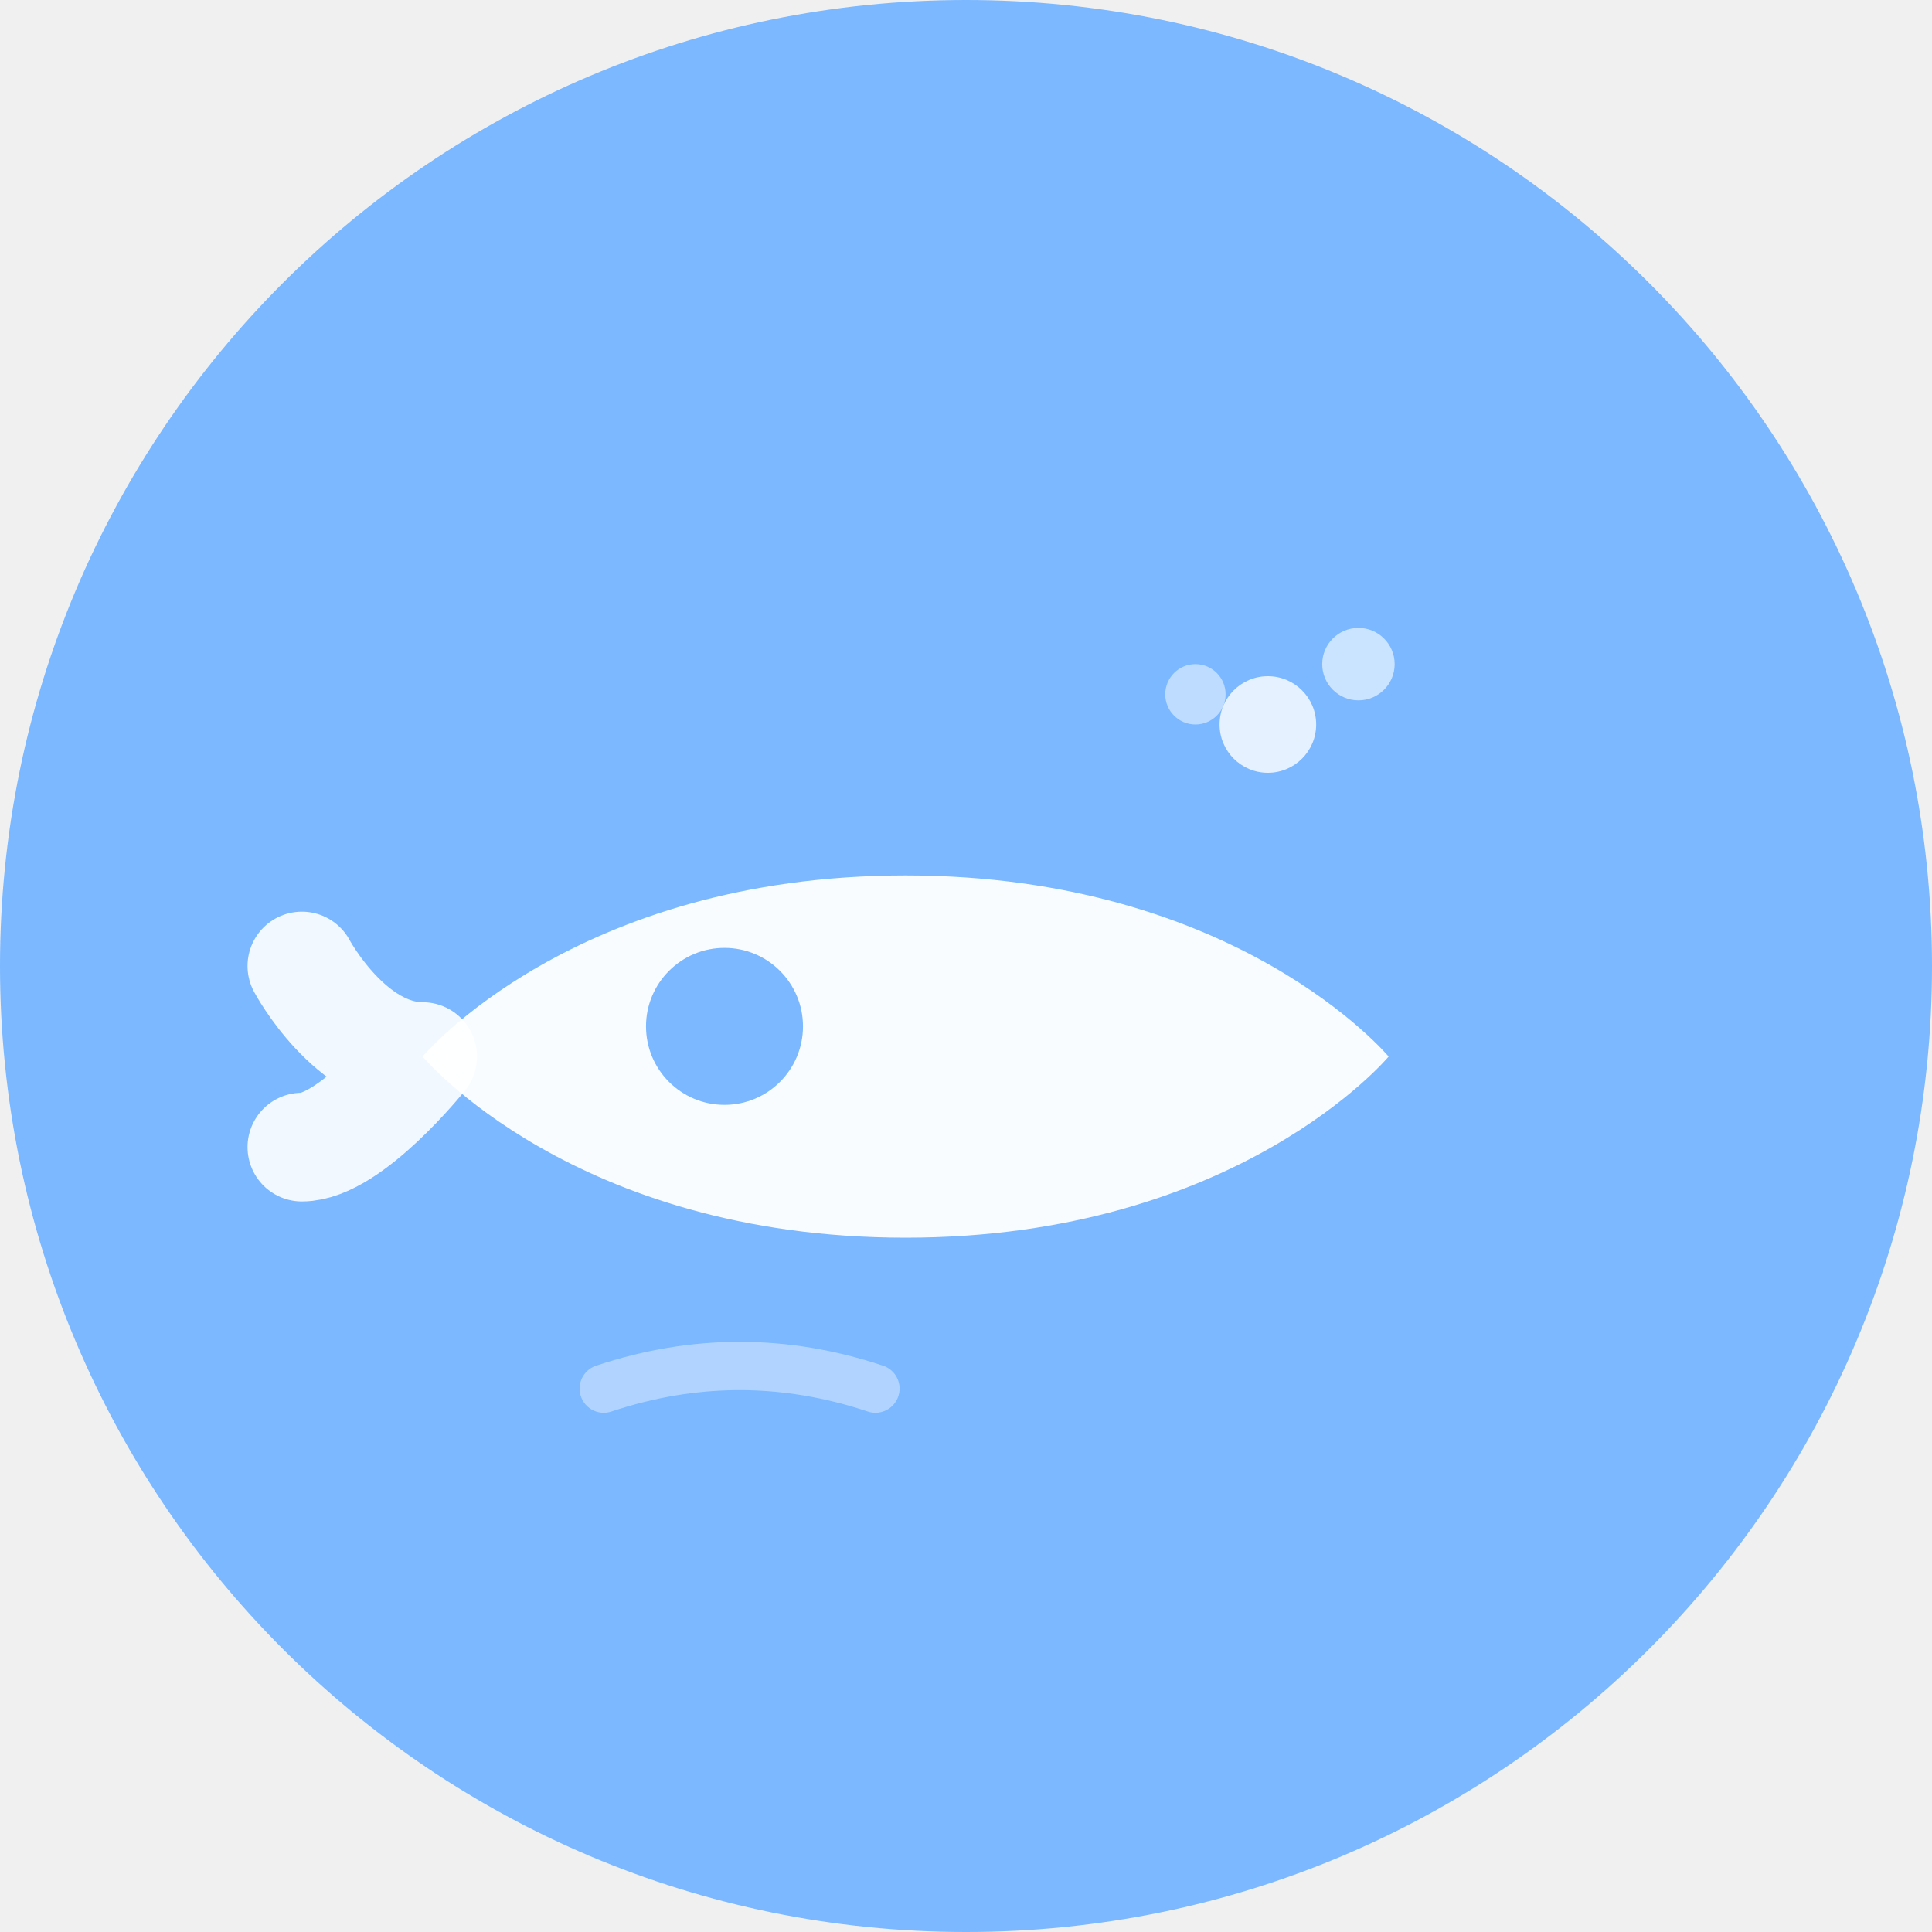
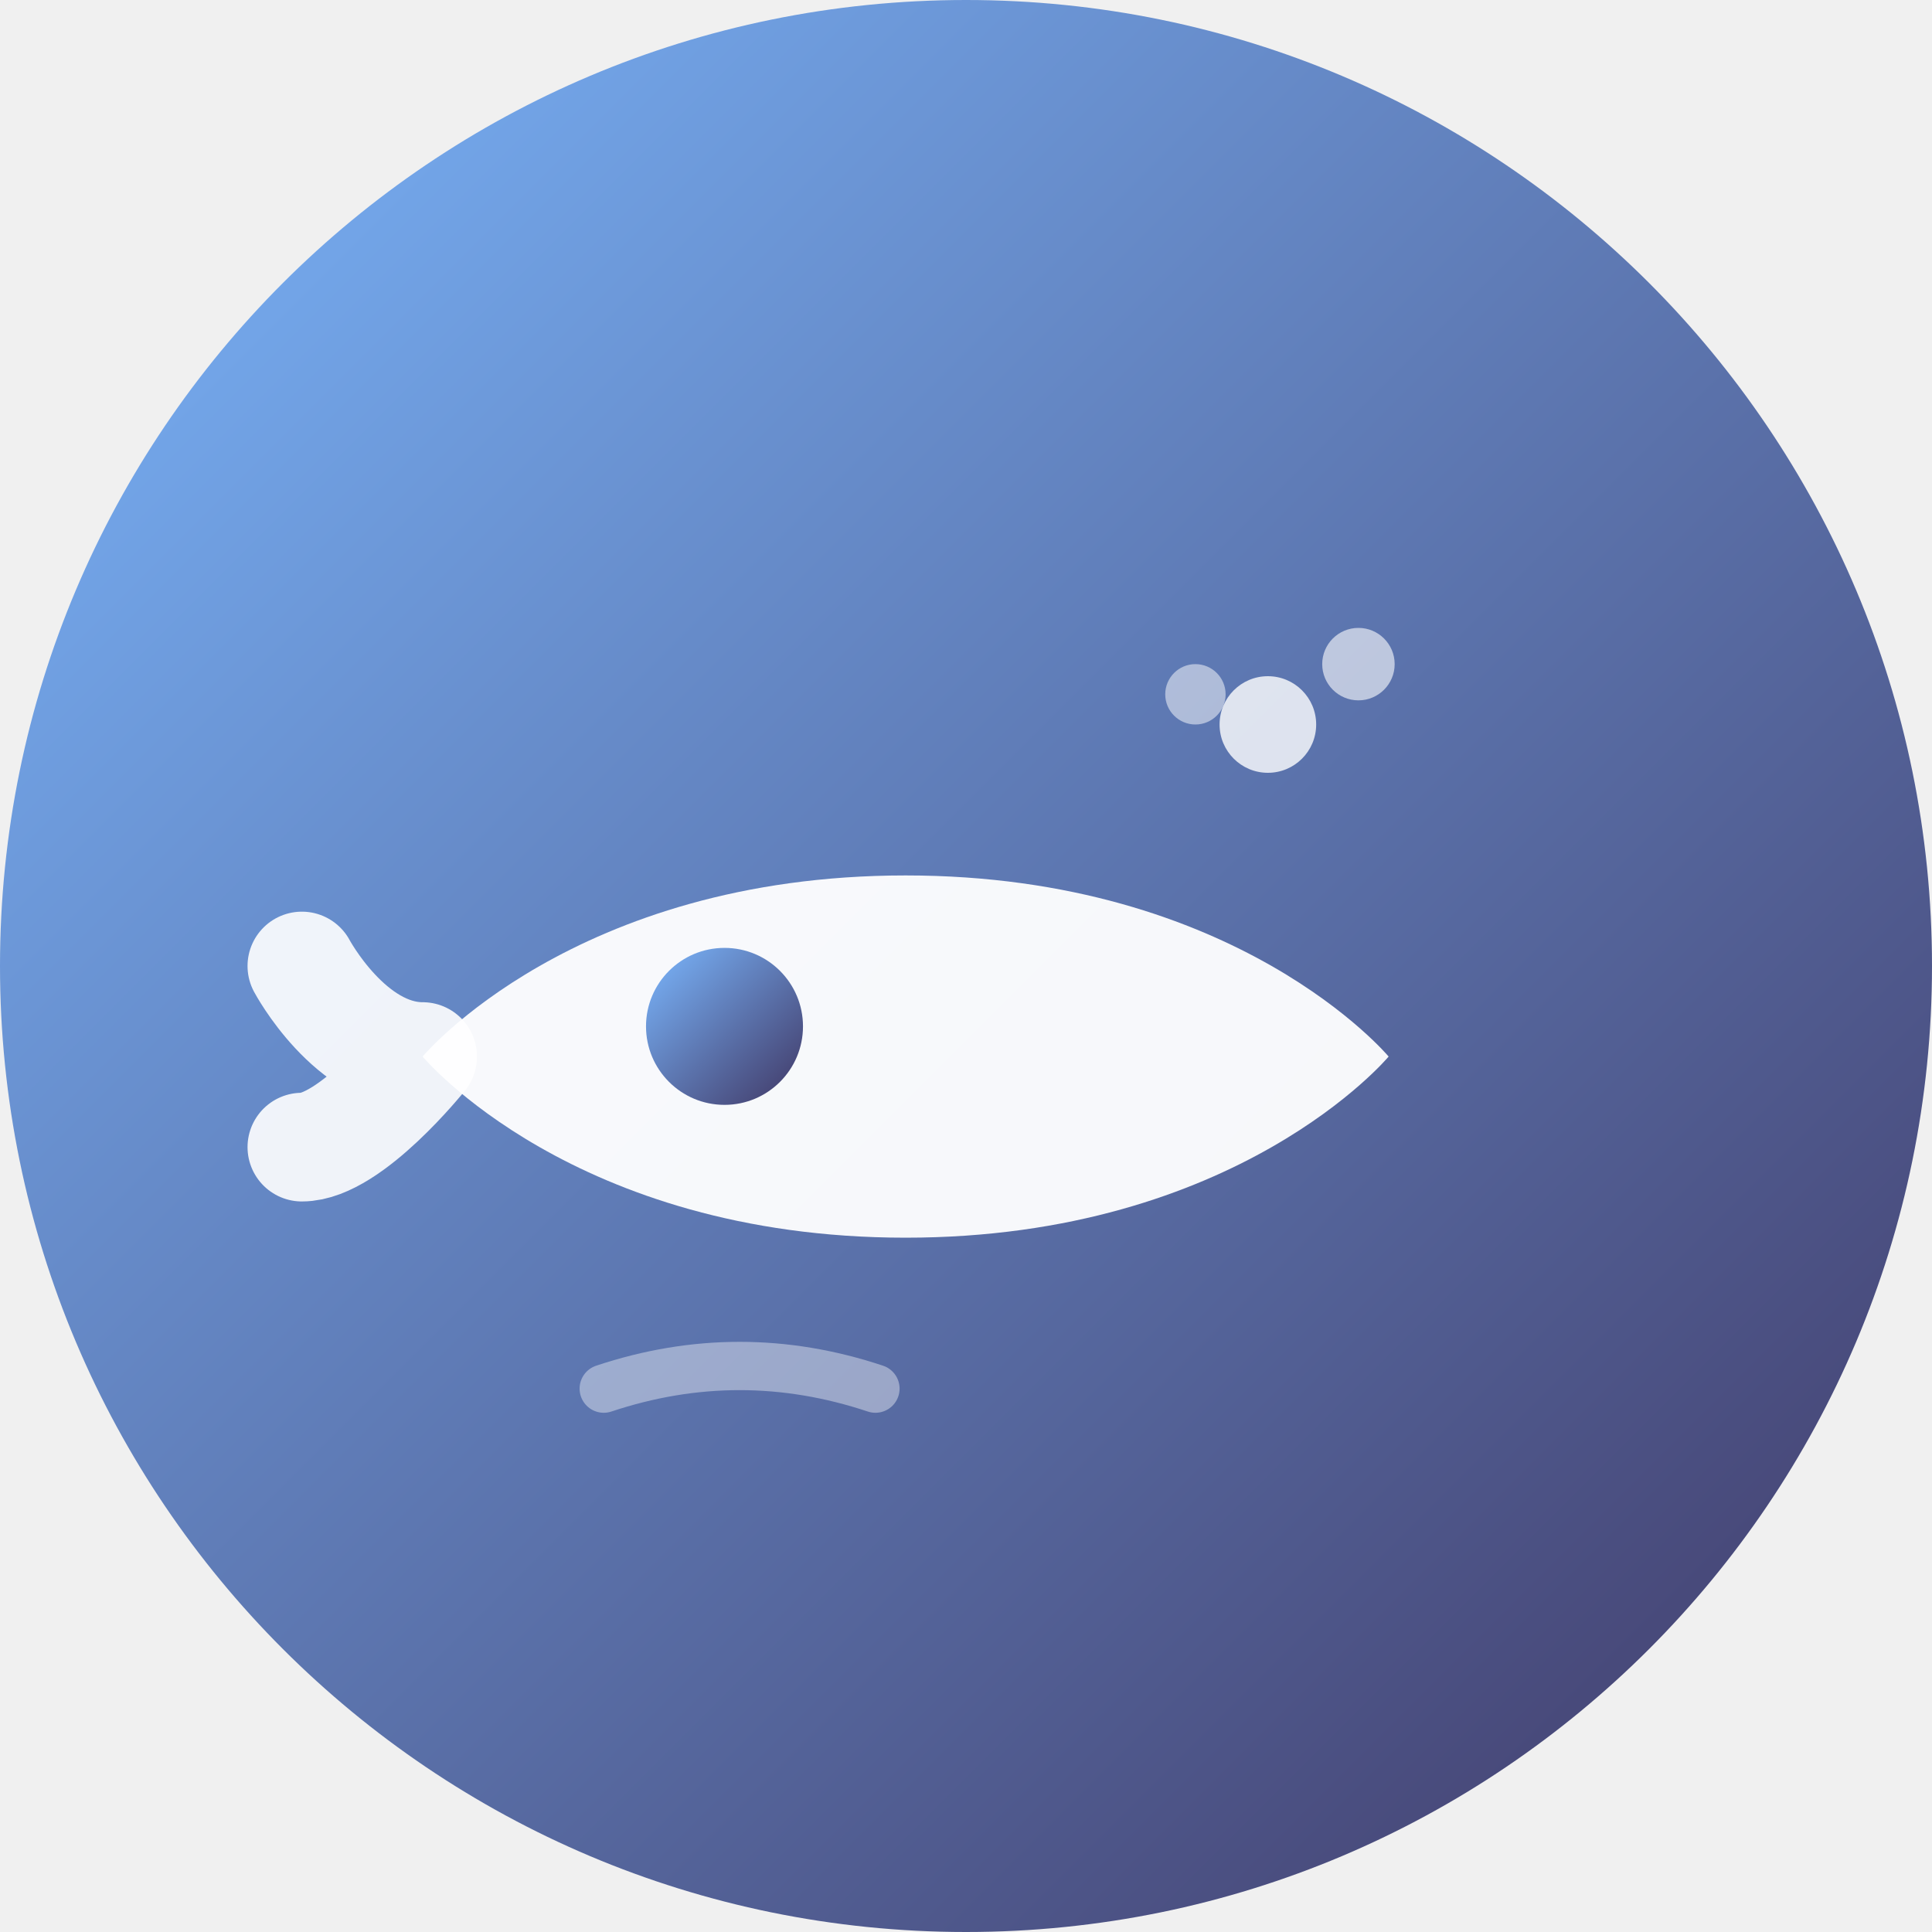
<svg xmlns="http://www.w3.org/2000/svg" width="32" height="32" viewBox="0 0 32 32" fill="none">
-   <circle cx="16" cy="16" r="16" fill="#7bb8ff" />
+   <defs>
+     <linearGradient id="bgGradient" x1="0%" y1="0%" x2="100%" y2="100%">
+       <stop offset="0%" style="stop-color:#7bb8ff;stop-opacity:1" />
+       <stop offset="100%" style="stop-color:#3F3663;stop-opacity:1" />
+     </linearGradient>
+     <linearGradient id="eyeGradient" x1="0%" y1="0%" x2="100%" y2="100%">
+       <stop offset="0%" style="stop-color:#7bb8ff;stop-opacity:1" />
+       <stop offset="100%" style="stop-color:#3F3663;stop-opacity:1" />
+     </linearGradient>
+   </defs>
+   <circle cx="16" cy="16" r="16" fill="url(#bgGradient)" />
  <path d="M7 17.5C7 17.5 9.5 14.5 15 14.5C20.5 14.5 23 17.5 23 17.5C23 17.5 20.5 20.5 15 20.5C9.5 20.5 7 17.5 7 17.5Z" fill="white" opacity="0.95" />
  <path d="M5 16C5 16 5.8 17.5 7 17.5C7 17.5 5.8 19 5 19" stroke="white" stroke-width="1.8" stroke-linecap="round" stroke-linejoin="round" opacity="0.9" />
-   <circle cx="12" cy="17" r="1.3" fill="#7bb8ff" />
+   <circle cx="12" cy="17" r="1.3" fill="url(#eyeGradient)" />
  <circle cx="21" cy="12" r="0.8" fill="white" opacity="0.8" />
  <circle cx="22.5" cy="11" r="0.6" fill="white" opacity="0.6" />
  <circle cx="19.8" cy="11.5" r="0.5" fill="white" opacity="0.5" />
  <path d="M10 23C11.5 22.5 13 22.5 14.5 23" stroke="white" stroke-width="0.8" stroke-linecap="round" opacity="0.4" />
</svg>
